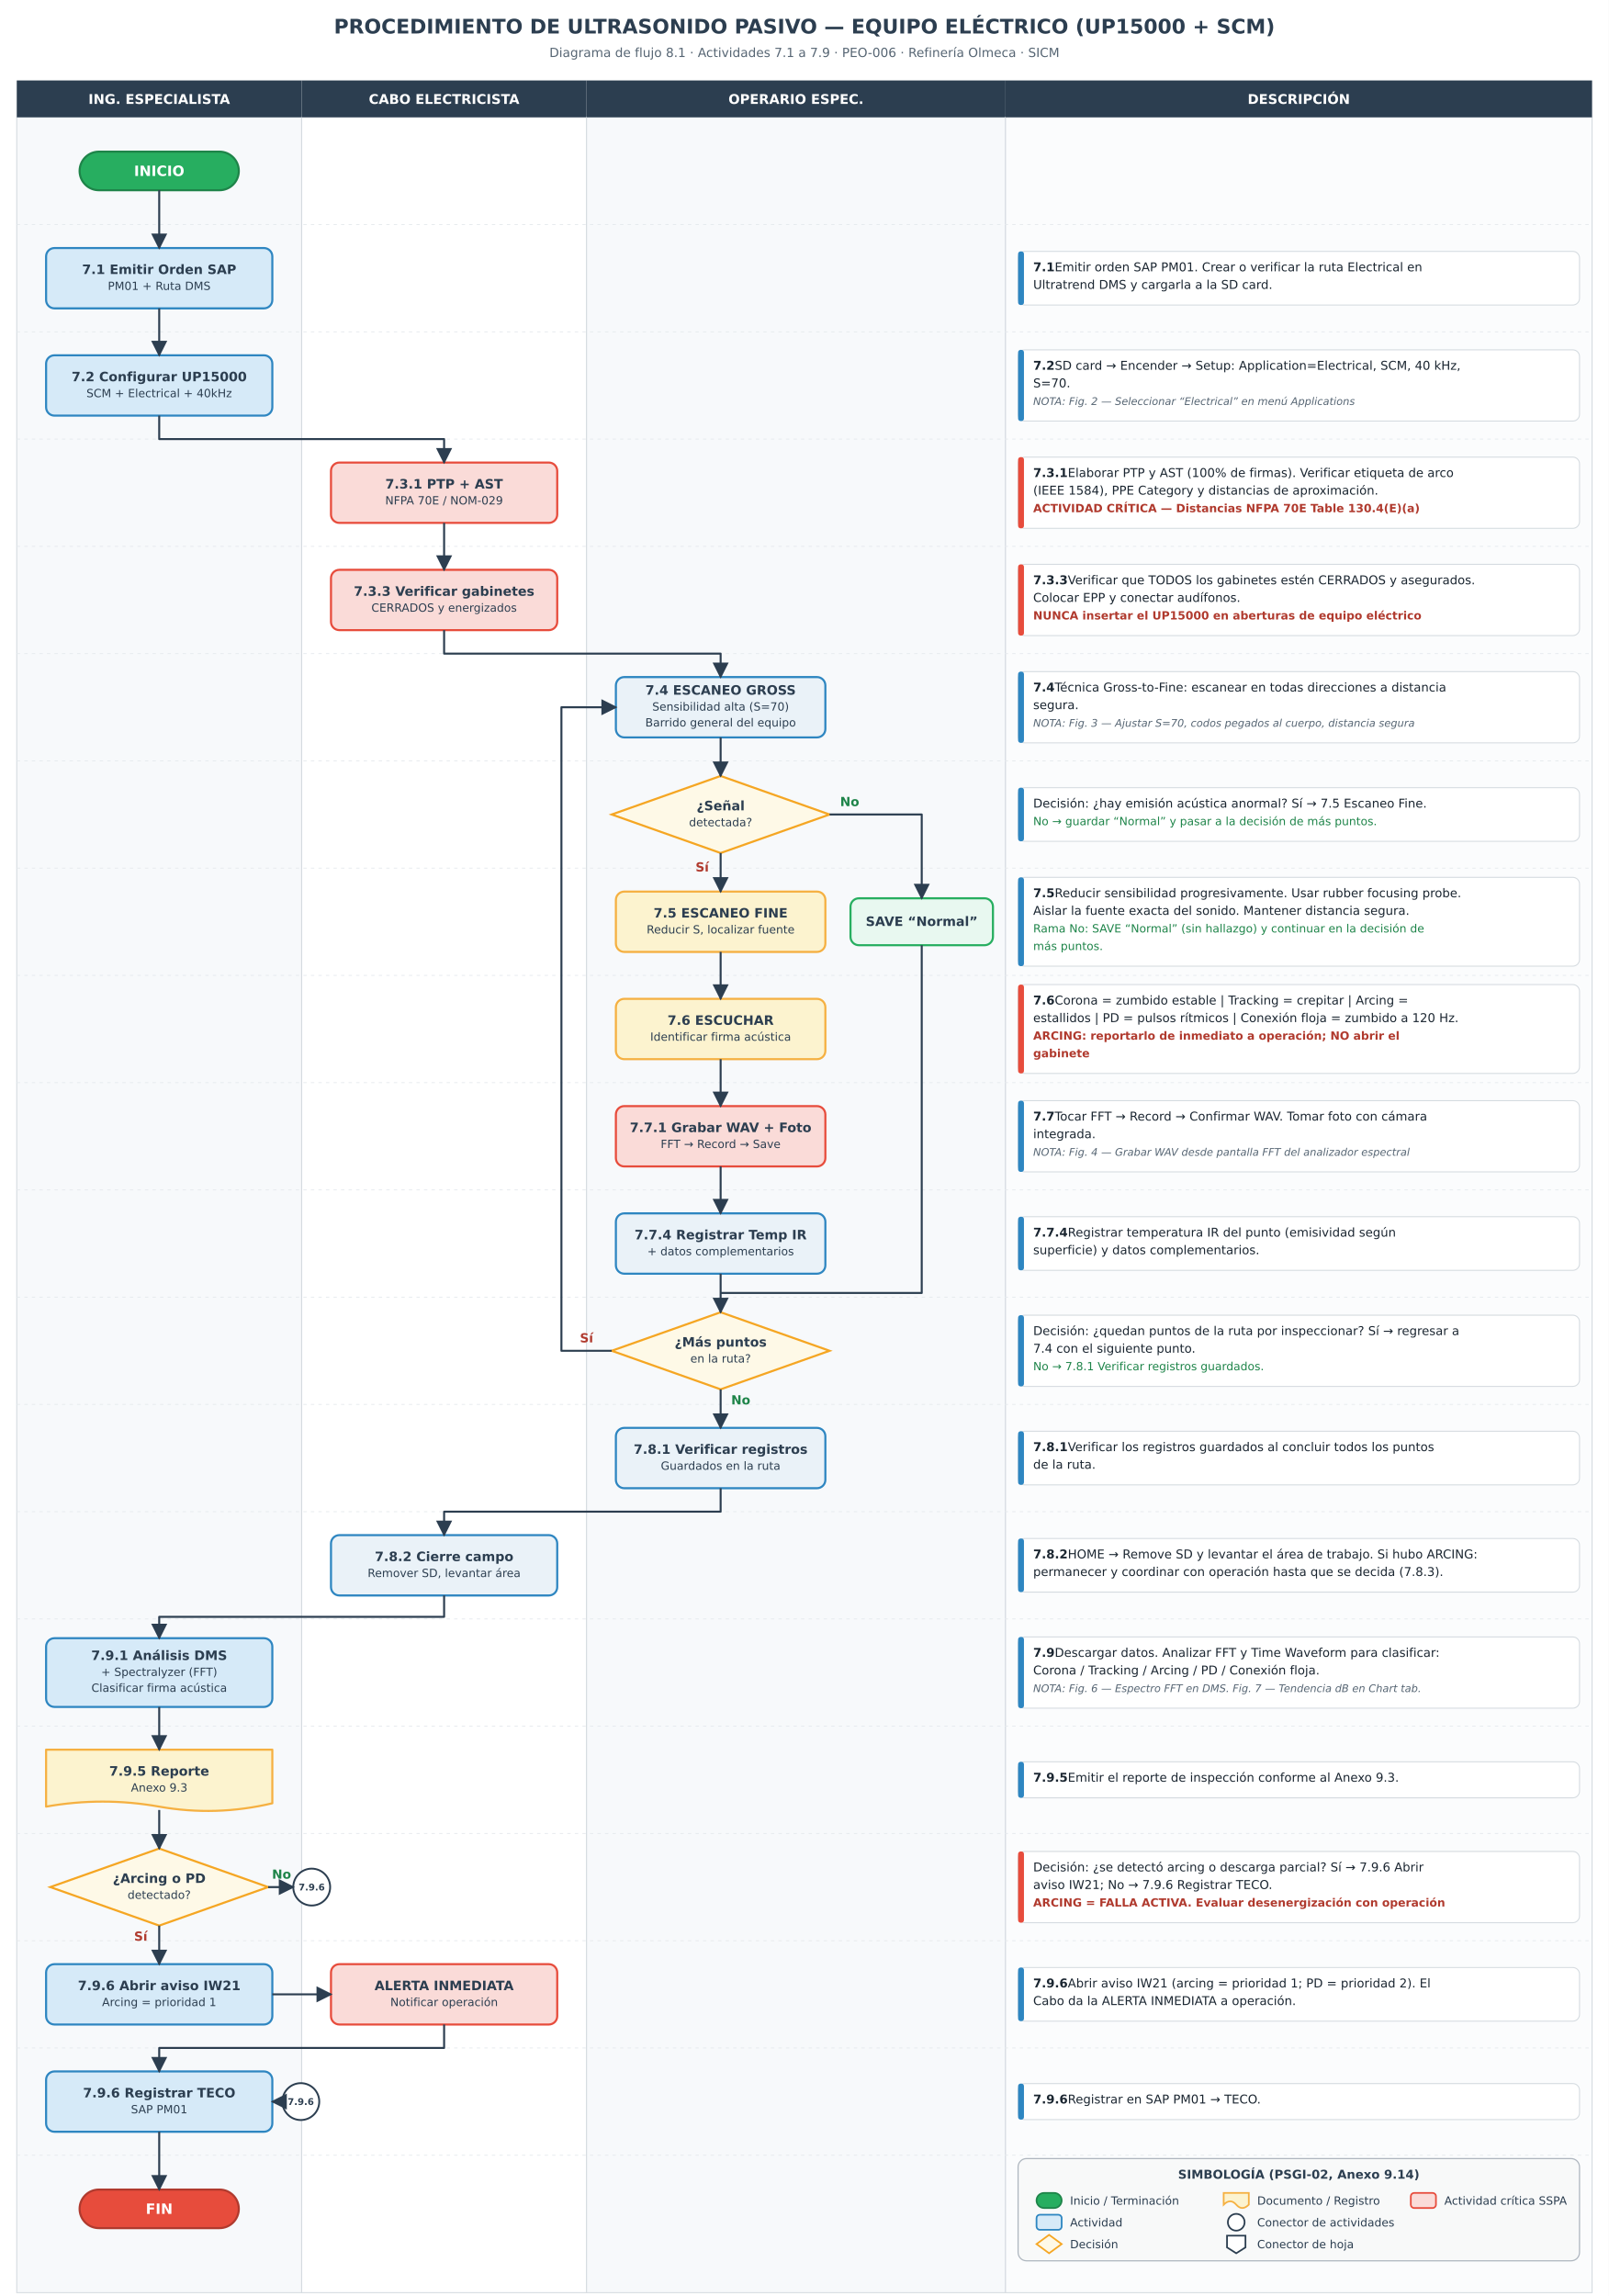
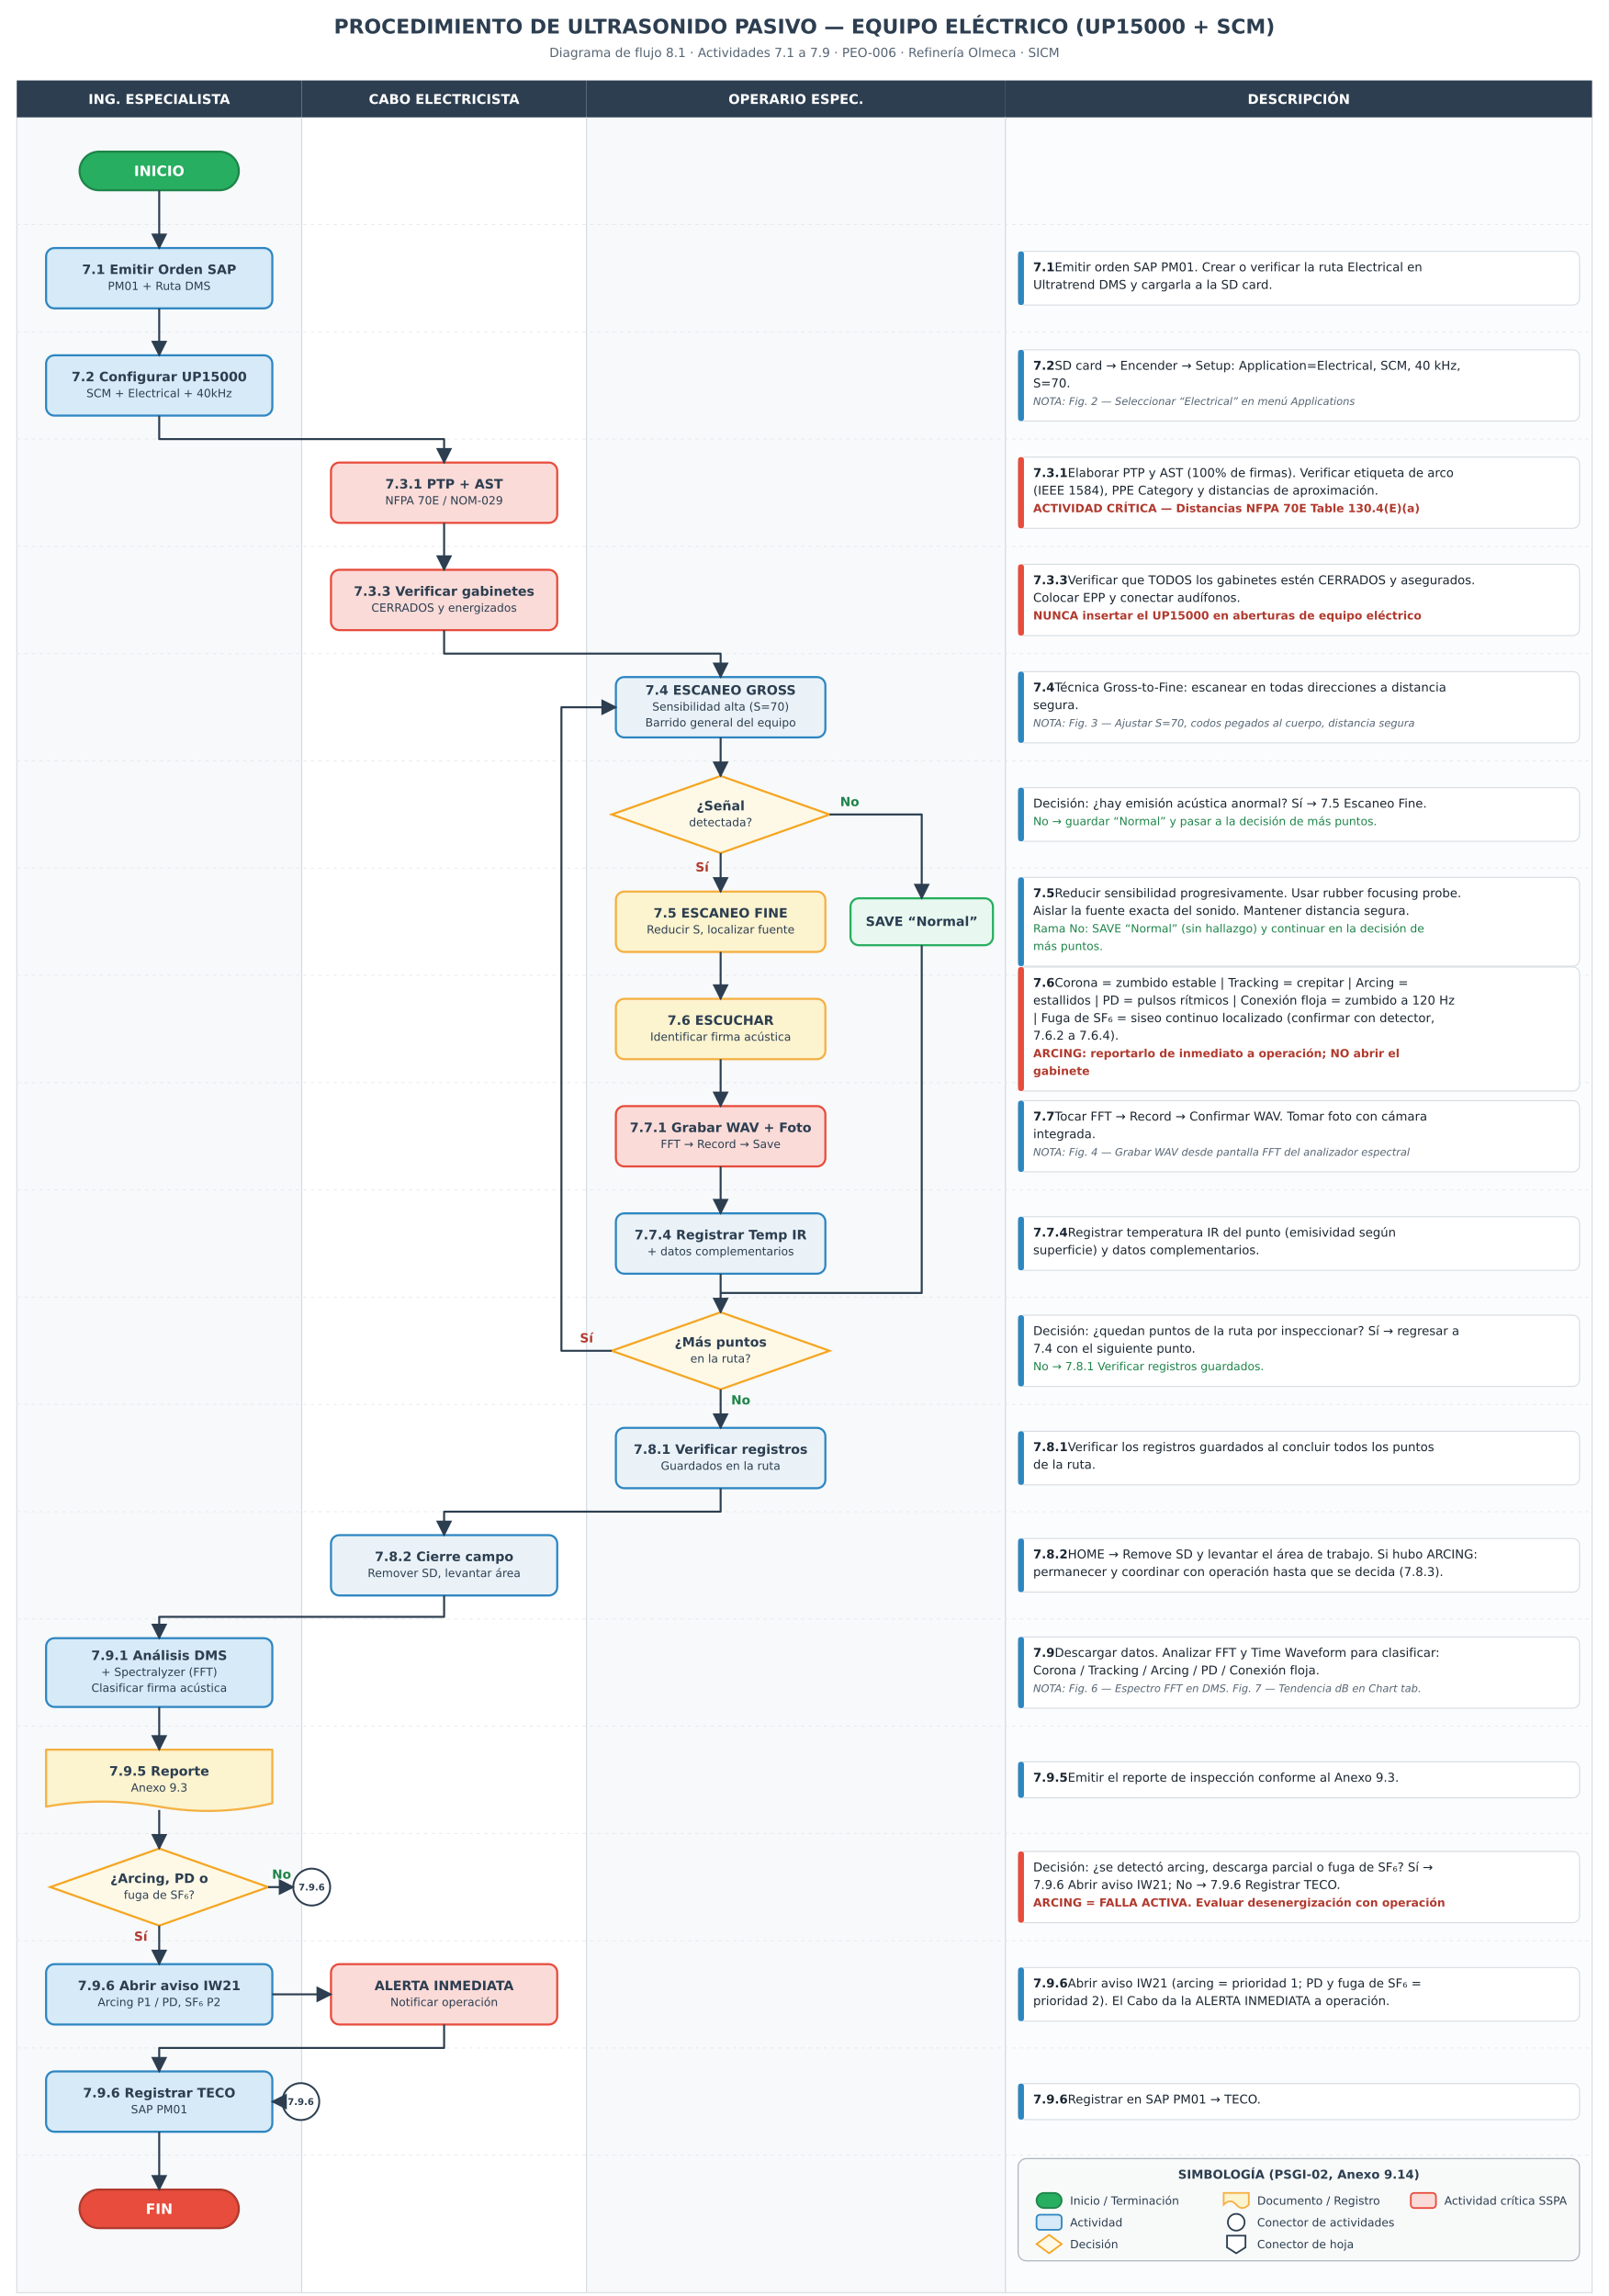
<svg xmlns="http://www.w3.org/2000/svg" width="1920" height="2740" viewBox="0 0 1920 2740" font-family="DejaVu Sans, Liberation Sans, Arial, sans-serif">
  <defs>
    <marker id="ah" viewBox="0 0 10 10" refX="9" refY="5" markerWidth="8" markerHeight="8" orient="auto-start-reverse">
      <path d="M0,0 L10,5 L0,10 z" fill="#2c3e50" />
    </marker>
    <clipPath id="cl">
      <rect x="0" y="140" width="1920" height="2560" />
    </clipPath>
  </defs>
  <rect width="1920" height="2740" fill="#ffffff" />
  <text x="960.0" y="40" font-size="24" font-weight="bold" fill="#2c3e50" text-anchor="middle">PROCEDIMIENTO DE ULTRASONIDO PASIVO — EQUIPO ELÉCTRICO (UP15000 + SCM)</text>
  <text x="960.0" y="68" font-size="15" fill="#566573" text-anchor="middle">Diagrama de flujo 8.1 · Actividades 7.1 a 7.9 · PEO-006 · Refinería Olmeca · SICM</text>
  <rect x="20" y="140" width="340" height="2596" fill="#f7f9fb" stroke="#d5dbe0" stroke-width="1.2" />
  <rect x="20" y="96" width="340" height="44" fill="#2c3e50" />
  <text x="190.0" y="124" font-size="16" font-weight="bold" fill="#fff" text-anchor="middle">ING. ESPECIALISTA</text>
  <rect x="360" y="140" width="340" height="2596" fill="#ffffff" stroke="#d5dbe0" stroke-width="1.2" />
  <rect x="360" y="96" width="340" height="44" fill="#2c3e50" />
  <text x="530.0" y="124" font-size="16" font-weight="bold" fill="#fff" text-anchor="middle">CABO ELECTRICISTA</text>
  <rect x="700" y="140" width="500" height="2596" fill="#f7f9fb" stroke="#d5dbe0" stroke-width="1.2" />
  <rect x="700" y="96" width="500" height="44" fill="#2c3e50" />
  <text x="950.0" y="124" font-size="16" font-weight="bold" fill="#fff" text-anchor="middle">OPERARIO ESPEC.</text>
  <rect x="1200" y="140" width="700" height="2596" fill="#fbfcfd" stroke="#d5dbe0" stroke-width="1.2" />
  <rect x="1200" y="96" width="700" height="44" fill="#2c3e50" />
  <text x="1550.0" y="124" font-size="16" font-weight="bold" fill="#fff" text-anchor="middle">DESCRIPCIÓN</text>
  <line x1="20" y1="268" x2="1900" y2="268" stroke="#e5e9ed" stroke-width="1" stroke-dasharray="4 5" />
  <line x1="20" y1="396" x2="1900" y2="396" stroke="#e5e9ed" stroke-width="1" stroke-dasharray="4 5" />
  <line x1="20" y1="524" x2="1900" y2="524" stroke="#e5e9ed" stroke-width="1" stroke-dasharray="4 5" />
  <line x1="20" y1="652" x2="1900" y2="652" stroke="#e5e9ed" stroke-width="1" stroke-dasharray="4 5" />
  <line x1="20" y1="780" x2="1900" y2="780" stroke="#e5e9ed" stroke-width="1" stroke-dasharray="4 5" />
  <line x1="20" y1="908" x2="1900" y2="908" stroke="#e5e9ed" stroke-width="1" stroke-dasharray="4 5" />
  <line x1="20" y1="1036" x2="1900" y2="1036" stroke="#e5e9ed" stroke-width="1" stroke-dasharray="4 5" />
  <line x1="20" y1="1164" x2="1900" y2="1164" stroke="#e5e9ed" stroke-width="1" stroke-dasharray="4 5" />
  <line x1="20" y1="1292" x2="1900" y2="1292" stroke="#e5e9ed" stroke-width="1" stroke-dasharray="4 5" />
  <line x1="20" y1="1420" x2="1900" y2="1420" stroke="#e5e9ed" stroke-width="1" stroke-dasharray="4 5" />
  <line x1="20" y1="1548" x2="1900" y2="1548" stroke="#e5e9ed" stroke-width="1" stroke-dasharray="4 5" />
  <line x1="20" y1="1676" x2="1900" y2="1676" stroke="#e5e9ed" stroke-width="1" stroke-dasharray="4 5" />
  <line x1="20" y1="1804" x2="1900" y2="1804" stroke="#e5e9ed" stroke-width="1" stroke-dasharray="4 5" />
  <line x1="20" y1="1932" x2="1900" y2="1932" stroke="#e5e9ed" stroke-width="1" stroke-dasharray="4 5" />
  <line x1="20" y1="2060" x2="1900" y2="2060" stroke="#e5e9ed" stroke-width="1" stroke-dasharray="4 5" />
  <line x1="20" y1="2188" x2="1900" y2="2188" stroke="#e5e9ed" stroke-width="1" stroke-dasharray="4 5" />
  <line x1="20" y1="2316" x2="1900" y2="2316" stroke="#e5e9ed" stroke-width="1" stroke-dasharray="4 5" />
  <line x1="20" y1="2444" x2="1900" y2="2444" stroke="#e5e9ed" stroke-width="1" stroke-dasharray="4 5" />
  <line x1="20" y1="2572" x2="1900" y2="2572" stroke="#e5e9ed" stroke-width="1" stroke-dasharray="4 5" />
  <g clip-path="url(#cl)">
    <g transform="translate(0,0)">
      <rect x="95.0" y="181.0" width="190" height="46" rx="23" fill="#27ae60" stroke="#1e8449" stroke-width="2.5" />
      <text x="190" y="210" font-size="17" font-weight="bold" fill="#fff" text-anchor="middle" font-style="normal">INICIO</text>
      <rect x="55.0" y="296.0" width="270" height="72" rx="10" fill="#d6eaf8" stroke="#2e86c1" stroke-width="2.5" />
      <text x="190" y="327" font-size="15.5" font-weight="bold" fill="#2c3e50" text-anchor="middle" font-style="normal">7.1 Emitir Orden SAP</text>
      <text x="190" y="346" font-size="13.5" font-weight="normal" fill="#2c3e50" text-anchor="middle" font-style="normal">PM01 + Ruta DMS</text>
      <rect x="55.0" y="424.0" width="270" height="72" rx="10" fill="#d6eaf8" stroke="#2e86c1" stroke-width="2.5" />
      <text x="190" y="455" font-size="15.5" font-weight="bold" fill="#2c3e50" text-anchor="middle" font-style="normal">7.2 Configurar UP15000</text>
      <text x="190" y="474" font-size="13.5" font-weight="normal" fill="#2c3e50" text-anchor="middle" font-style="normal">SCM + Electrical + 40kHz</text>
      <rect x="395.0" y="552.0" width="270" height="72" rx="10" fill="#fadbd8" stroke="#e74c3c" stroke-width="2.5" />
      <text x="530" y="583" font-size="15.5" font-weight="bold" fill="#2c3e50" text-anchor="middle" font-style="normal">7.3.1 PTP + AST</text>
      <text x="530" y="602" font-size="13.5" font-weight="normal" fill="#2c3e50" text-anchor="middle" font-style="normal">NFPA 70E / NOM-029</text>
      <rect x="395.0" y="680.0" width="270" height="72" rx="10" fill="#fadbd8" stroke="#e74c3c" stroke-width="2.5" />
      <text x="530" y="711" font-size="15.5" font-weight="bold" fill="#2c3e50" text-anchor="middle" font-style="normal">7.3.3 Verificar gabinetes</text>
      <text x="530" y="730" font-size="13.5" font-weight="normal" fill="#2c3e50" text-anchor="middle" font-style="normal">CERRADOS y energizados</text>
      <rect x="735.0" y="808.0" width="250" height="72" rx="10" fill="#eaf2f8" stroke="#2e86c1" stroke-width="2.5" />
      <text x="860" y="829" font-size="15.5" font-weight="bold" fill="#2c3e50" text-anchor="middle" font-style="normal">7.4 ESCANEO GROSS</text>
      <text x="860" y="848" font-size="13.5" font-weight="normal" fill="#2c3e50" text-anchor="middle" font-style="normal">Sensibilidad alta (S=70)</text>
      <text x="860" y="867" font-size="13.5" font-weight="normal" fill="#2c3e50" text-anchor="middle" font-style="normal">Barrido general del equipo</text>
      <polygon points="860,926.0 990.0,972 860,1018.0 730.0,972" fill="#fef9e7" stroke="#f5a623" stroke-width="2.5" />
      <text x="860" y="967" font-size="15.5" font-weight="bold" fill="#2c3e50" text-anchor="middle" font-style="normal">¿Señal</text>
      <text x="860" y="986" font-size="13.5" font-weight="normal" fill="#2c3e50" text-anchor="middle" font-style="normal">detectada?</text>
      <rect x="735.0" y="1064.0" width="250" height="72" rx="10" fill="#fcf3cf" stroke="#f5b041" stroke-width="2.5" />
      <text x="860" y="1095" font-size="15.5" font-weight="bold" fill="#2c3e50" text-anchor="middle" font-style="normal">7.5 ESCANEO FINE</text>
      <text x="860" y="1114" font-size="13.5" font-weight="normal" fill="#2c3e50" text-anchor="middle" font-style="normal">Reducir S, localizar fuente</text>
      <rect x="1015.0" y="1072.0" width="170" height="56" rx="10" fill="#e8f8f0" stroke="#27ae60" stroke-width="2.5" />
      <text x="1100" y="1105" font-size="15.5" font-weight="bold" fill="#2c3e50" text-anchor="middle" font-style="normal">SAVE “Normal”</text>
      <rect x="735.0" y="1192.0" width="250" height="72" rx="10" fill="#fcf3cf" stroke="#f5b041" stroke-width="2.5" />
      <text x="860" y="1223" font-size="15.5" font-weight="bold" fill="#2c3e50" text-anchor="middle" font-style="normal">7.6 ESCUCHAR</text>
      <text x="860" y="1242" font-size="13.5" font-weight="normal" fill="#2c3e50" text-anchor="middle" font-style="normal">Identificar firma acústica</text>
      <rect x="735.0" y="1320.0" width="250" height="72" rx="10" fill="#fadbd8" stroke="#e74c3c" stroke-width="2.5" />
      <text x="860" y="1351" font-size="15.5" font-weight="bold" fill="#2c3e50" text-anchor="middle" font-style="normal">7.7.1 Grabar WAV + Foto</text>
      <text x="860" y="1370" font-size="13.5" font-weight="normal" fill="#2c3e50" text-anchor="middle" font-style="normal">FFT → Record → Save</text>
      <rect x="735.0" y="1448.0" width="250" height="72" rx="10" fill="#eaf2f8" stroke="#2e86c1" stroke-width="2.5" />
      <text x="860" y="1479" font-size="15.5" font-weight="bold" fill="#2c3e50" text-anchor="middle" font-style="normal">7.7.4 Registrar Temp IR</text>
      <text x="860" y="1498" font-size="13.5" font-weight="normal" fill="#2c3e50" text-anchor="middle" font-style="normal">+ datos complementarios</text>
      <polygon points="860,1566.0 990.0,1612 860,1658.0 730.0,1612" fill="#fef9e7" stroke="#f5a623" stroke-width="2.5" />
      <text x="860" y="1607" font-size="15.5" font-weight="bold" fill="#2c3e50" text-anchor="middle" font-style="normal">¿Más puntos</text>
      <text x="860" y="1626" font-size="13.5" font-weight="normal" fill="#2c3e50" text-anchor="middle" font-style="normal">en la ruta?</text>
      <rect x="735.0" y="1704.0" width="250" height="72" rx="10" fill="#eaf2f8" stroke="#2e86c1" stroke-width="2.5" />
      <text x="860" y="1735" font-size="15.5" font-weight="bold" fill="#2c3e50" text-anchor="middle" font-style="normal">7.8.1 Verificar registros</text>
      <text x="860" y="1754" font-size="13.5" font-weight="normal" fill="#2c3e50" text-anchor="middle" font-style="normal">Guardados en la ruta</text>
      <rect x="395.0" y="1832.0" width="270" height="72" rx="10" fill="#eaf2f8" stroke="#2e86c1" stroke-width="2.5" />
      <text x="530" y="1863" font-size="15.5" font-weight="bold" fill="#2c3e50" text-anchor="middle" font-style="normal">7.8.2 Cierre campo</text>
      <text x="530" y="1882" font-size="13.5" font-weight="normal" fill="#2c3e50" text-anchor="middle" font-style="normal">Remover SD, levantar área</text>
      <rect x="55.0" y="1955.0" width="270" height="82" rx="10" fill="#d6eaf8" stroke="#2e86c1" stroke-width="2.5" />
      <text x="190" y="1981" font-size="15.5" font-weight="bold" fill="#2c3e50" text-anchor="middle" font-style="normal">7.9.1 Análisis DMS</text>
      <text x="190" y="2000" font-size="13.5" font-weight="normal" fill="#2c3e50" text-anchor="middle" font-style="normal">+ Spectralyzer (FFT)</text>
      <text x="190" y="2019" font-size="13.5" font-weight="normal" fill="#2c3e50" text-anchor="middle" font-style="normal">Clasificar firma acústica</text>
      <path d="M55.0,2088.0 H325.0 V2152.0 Q257.5,2168.0 190,2156.0 T55.0,2156.0 Z" fill="#fcf3cf" stroke="#f5b041" stroke-width="2.5" stroke-linejoin="round" />
      <text x="190" y="2119" font-size="15.5" font-weight="bold" fill="#2c3e50" text-anchor="middle" font-style="normal">7.9.5 Reporte</text>
      <text x="190" y="2138" font-size="13.5" font-weight="normal" fill="#2c3e50" text-anchor="middle" font-style="normal">Anexo 9.3</text>
      <polygon points="190,2206.0 320.0,2252 190,2298.0 60.0,2252" fill="#fef9e7" stroke="#f5a623" stroke-width="2.5" />
-       <text x="190" y="2247" font-size="15.5" font-weight="bold" fill="#2c3e50" text-anchor="middle" font-style="normal">¿Arcing o PD</text>
-       <text x="190" y="2266" font-size="13.5" font-weight="normal" fill="#2c3e50" text-anchor="middle" font-style="normal">detectado?</text>
+       <text x="190" y="2247" font-size="15.5" font-weight="bold" fill="#2c3e50" text-anchor="middle" font-style="normal">¿Arcing, PD o</text>
+       <text x="190" y="2266" font-size="13.5" font-weight="normal" fill="#2c3e50" text-anchor="middle" font-style="normal">fuga de SF₆?</text>
      <rect x="55.0" y="2344.0" width="270" height="72" rx="10" fill="#d6eaf8" stroke="#2e86c1" stroke-width="2.5" />
      <text x="190" y="2375" font-size="15.5" font-weight="bold" fill="#2c3e50" text-anchor="middle" font-style="normal">7.9.6 Abrir aviso IW21</text>
-       <text x="190" y="2394" font-size="13.5" font-weight="normal" fill="#2c3e50" text-anchor="middle" font-style="normal">Arcing = prioridad 1</text>
+       <text x="190" y="2394" font-size="13.5" font-weight="normal" fill="#2c3e50" text-anchor="middle" font-style="normal">Arcing P1 / PD, SF₆ P2</text>
      <rect x="395.0" y="2344.0" width="270" height="72" rx="10" fill="#fadbd8" stroke="#e74c3c" stroke-width="2.5" />
      <text x="530" y="2375" font-size="15.5" font-weight="bold" fill="#2c3e50" text-anchor="middle" font-style="normal">ALERTA INMEDIATA</text>
      <text x="530" y="2394" font-size="13.5" font-weight="normal" fill="#2c3e50" text-anchor="middle" font-style="normal">Notificar operación</text>
      <rect x="55.0" y="2472.0" width="270" height="72" rx="10" fill="#d6eaf8" stroke="#2e86c1" stroke-width="2.5" />
      <text x="190" y="2503" font-size="15.5" font-weight="bold" fill="#2c3e50" text-anchor="middle" font-style="normal">7.9.6 Registrar TECO</text>
      <text x="190" y="2522" font-size="13.5" font-weight="normal" fill="#2c3e50" text-anchor="middle" font-style="normal">SAP PM01</text>
      <rect x="95.0" y="2613.0" width="190" height="46" rx="23" fill="#e74c3c" stroke="#b03a2e" stroke-width="2.5" />
      <text x="190" y="2642" font-size="17" font-weight="bold" fill="#fff" text-anchor="middle" font-style="normal">FIN</text>
      <circle cx="372.0" cy="2252" r="22" fill="#fff" stroke="#2c3e50" stroke-width="2.2" />
      <text x="372.0" y="2256" font-size="11" font-weight="bold" fill="#2c3e50" text-anchor="middle" font-style="normal">7.9.6</text>
      <circle cx="359.0" cy="2508" r="22" fill="#fff" stroke="#2c3e50" stroke-width="2.2" />
      <text x="359.0" y="2512" font-size="11" font-weight="bold" fill="#2c3e50" text-anchor="middle" font-style="normal">7.9.6</text>
      <path d="M190,227.0 V296.0" fill="none" stroke="#2c3e50" stroke-width="2.4" marker-end="url(#ah)" stroke-linejoin="round" />
      <path d="M190,368.0 V424.0" fill="none" stroke="#2c3e50" stroke-width="2.4" marker-end="url(#ah)" stroke-linejoin="round" />
      <path d="M190,496.0 V524.0 H530 V552.0" fill="none" stroke="#2c3e50" stroke-width="2.4" marker-end="url(#ah)" stroke-linejoin="round" />
      <path d="M530,624.0 V680.0" fill="none" stroke="#2c3e50" stroke-width="2.4" marker-end="url(#ah)" stroke-linejoin="round" />
      <path d="M530,752.0 V780.0 H860 V808.0" fill="none" stroke="#2c3e50" stroke-width="2.4" marker-end="url(#ah)" stroke-linejoin="round" />
      <path d="M860,880.0 V926.0" fill="none" stroke="#2c3e50" stroke-width="2.4" marker-end="url(#ah)" stroke-linejoin="round" />
      <path d="M860,1018.0 V1064.0" fill="none" stroke="#2c3e50" stroke-width="2.4" marker-end="url(#ah)" stroke-linejoin="round" />
      <text x="838" y="1040.0" font-size="15" font-weight="bold" fill="#b03a2e" text-anchor="middle" font-style="normal">Sí</text>
      <path d="M990.0,972 H1100 V1072.0" fill="none" stroke="#2c3e50" stroke-width="2.4" marker-end="url(#ah)" stroke-linejoin="round" />
      <text x="1014.0" y="962" font-size="15" font-weight="bold" fill="#1e8449" text-anchor="middle" font-style="normal">No</text>
      <path d="M860,1136.0 V1192.0" fill="none" stroke="#2c3e50" stroke-width="2.4" marker-end="url(#ah)" stroke-linejoin="round" />
      <path d="M860,1264.0 V1320.0" fill="none" stroke="#2c3e50" stroke-width="2.4" marker-end="url(#ah)" stroke-linejoin="round" />
      <path d="M860,1392.0 V1448.0" fill="none" stroke="#2c3e50" stroke-width="2.4" marker-end="url(#ah)" stroke-linejoin="round" />
      <path d="M860,1520.0 V1566.0" fill="none" stroke="#2c3e50" stroke-width="2.4" marker-end="url(#ah)" stroke-linejoin="round" />
      <path d="M1100,1128.0 V1543.0 H860" fill="none" stroke="#2c3e50" stroke-width="2.4" stroke-linejoin="round" />
      <path d="M730.0,1612 H670 V844 H735.0" fill="none" stroke="#2c3e50" stroke-width="2.4" marker-end="url(#ah)" stroke-linejoin="round" />
      <text x="700.0" y="1602" font-size="15" font-weight="bold" fill="#b03a2e" text-anchor="middle" font-style="normal">Sí</text>
      <path d="M860,1658.0 V1704.0" fill="none" stroke="#2c3e50" stroke-width="2.4" marker-end="url(#ah)" stroke-linejoin="round" />
      <text x="884" y="1676.0" font-size="15" font-weight="bold" fill="#1e8449" text-anchor="middle" font-style="normal">No</text>
      <path d="M860,1776.0 V1804.0 H530 V1832.0" fill="none" stroke="#2c3e50" stroke-width="2.4" marker-end="url(#ah)" stroke-linejoin="round" />
      <path d="M530,1904.0 V1929.5 H190 V1955.0" fill="none" stroke="#2c3e50" stroke-width="2.4" marker-end="url(#ah)" stroke-linejoin="round" />
      <path d="M190,2037.0 V2088.0" fill="none" stroke="#2c3e50" stroke-width="2.4" marker-end="url(#ah)" stroke-linejoin="round" />
      <path d="M190,2160.0 V2206.0" fill="none" stroke="#2c3e50" stroke-width="2.4" marker-end="url(#ah)" stroke-linejoin="round" />
      <path d="M190,2298.0 V2344.0" fill="none" stroke="#2c3e50" stroke-width="2.4" marker-end="url(#ah)" stroke-linejoin="round" />
      <text x="168" y="2316.0" font-size="15" font-weight="bold" fill="#b03a2e" text-anchor="middle" font-style="normal">Sí</text>
      <path d="M325.0,2380 H395.0" fill="none" stroke="#2c3e50" stroke-width="2.4" marker-end="url(#ah)" stroke-linejoin="round" />
      <path d="M530,2416.0 V2444.0 H190 V2472.0" fill="none" stroke="#2c3e50" stroke-width="2.4" marker-end="url(#ah)" stroke-linejoin="round" />
      <path d="M320.0,2252 H350.0" fill="none" stroke="#2c3e50" stroke-width="2.4" marker-end="url(#ah)" stroke-linejoin="round" />
      <text x="336.0" y="2242" font-size="15" font-weight="bold" fill="#1e8449" text-anchor="middle" font-style="normal">No</text>
      <path d="M337.0,2508 H325.0" fill="none" stroke="#2c3e50" stroke-width="2.4" marker-end="url(#ah)" stroke-linejoin="round" />
      <path d="M190,2544.0 V2613.0" fill="none" stroke="#2c3e50" stroke-width="2.4" marker-end="url(#ah)" stroke-linejoin="round" />
      <rect x="1215" y="300.0" width="670" height="64" rx="8" fill="#ffffff" stroke="#d5dbe0" stroke-width="1.2" />
      <rect x="1215" y="300.0" width="7" height="64" rx="3" fill="#2e86c1" />
      <text x="1233" y="323.75" font-size="14.5" fill="#1b2631">
        <tspan font-weight="bold">7.1  </tspan>Emitir orden SAP PM01. Crear o verificar la ruta Electrical en</text>
      <text x="1233" y="344.75" font-size="14.5" font-weight="normal" fill="#1b2631" text-anchor="start" font-style="normal">Ultratrend DMS y cargarla a la SD card.</text>
      <rect x="1215" y="417.5" width="670" height="85" rx="8" fill="#ffffff" stroke="#d5dbe0" stroke-width="1.2" />
      <rect x="1215" y="417.5" width="7" height="85" rx="3" fill="#2e86c1" />
      <text x="1233" y="441.25" font-size="14.5" fill="#1b2631">
        <tspan font-weight="bold">7.2  </tspan>SD card → Encender → Setup: Application=Electrical, SCM, 40 kHz,</text>
      <text x="1233" y="462.25" font-size="14.5" font-weight="normal" fill="#1b2631" text-anchor="start" font-style="normal">S=70.</text>
      <text x="1233" y="483.25" font-size="12.5" font-weight="normal" fill="#566573" text-anchor="start" font-style="italic">NOTA: Fig. 2 — Seleccionar “Electrical” en menú Applications</text>
      <rect x="1215" y="545.5" width="670" height="85" rx="8" fill="#ffffff" stroke="#d5dbe0" stroke-width="1.2" />
      <rect x="1215" y="545.5" width="7" height="85" rx="3" fill="#e74c3c" />
      <text x="1233" y="569.25" font-size="14.5" fill="#1b2631">
        <tspan font-weight="bold">7.3.1  </tspan>Elaborar PTP y AST (100% de firmas). Verificar etiqueta de arco</text>
      <text x="1233" y="590.25" font-size="14.5" font-weight="normal" fill="#1b2631" text-anchor="start" font-style="normal">(IEEE 1584), PPE Category y distancias de aproximación.</text>
      <text x="1233" y="611.25" font-size="13.5" font-weight="bold" fill="#b03a2e" text-anchor="start" font-style="normal">ACTIVIDAD CRÍTICA — Distancias NFPA 70E Table 130.4(E)(a)</text>
      <rect x="1215" y="673.5" width="670" height="85" rx="8" fill="#ffffff" stroke="#d5dbe0" stroke-width="1.2" />
      <rect x="1215" y="673.5" width="7" height="85" rx="3" fill="#e74c3c" />
      <text x="1233" y="697.25" font-size="14.5" fill="#1b2631">
        <tspan font-weight="bold">7.3.3  </tspan>Verificar que TODOS los gabinetes estén CERRADOS y asegurados.</text>
      <text x="1233" y="718.25" font-size="14.5" font-weight="normal" fill="#1b2631" text-anchor="start" font-style="normal">Colocar EPP y conectar audífonos.</text>
      <text x="1233" y="739.25" font-size="13.5" font-weight="bold" fill="#b03a2e" text-anchor="start" font-style="normal">NUNCA insertar el UP15000 en aberturas de equipo eléctrico</text>
      <rect x="1215" y="801.5" width="670" height="85" rx="8" fill="#ffffff" stroke="#d5dbe0" stroke-width="1.2" />
      <rect x="1215" y="801.5" width="7" height="85" rx="3" fill="#2e86c1" />
      <text x="1233" y="825.25" font-size="14.5" fill="#1b2631">
        <tspan font-weight="bold">7.4  </tspan>Técnica Gross-to-Fine: escanear en todas direcciones a distancia</text>
      <text x="1233" y="846.25" font-size="14.5" font-weight="normal" fill="#1b2631" text-anchor="start" font-style="normal">segura.</text>
      <text x="1233" y="867.25" font-size="12.5" font-weight="normal" fill="#566573" text-anchor="start" font-style="italic">NOTA: Fig. 3 — Ajustar S=70, codos pegados al cuerpo, distancia segura</text>
      <rect x="1215" y="940.0" width="670" height="64" rx="8" fill="#ffffff" stroke="#d5dbe0" stroke-width="1.2" />
      <rect x="1215" y="940.0" width="7" height="64" rx="3" fill="#2e86c1" />
      <text x="1233" y="963.75" font-size="14.5" font-weight="normal" fill="#1b2631" text-anchor="start" font-style="normal">Decisión: ¿hay emisión acústica anormal? Sí → 7.5 Escaneo Fine.</text>
      <text x="1233" y="984.75" font-size="13.5" font-weight="normal" fill="#1e8449" text-anchor="start" font-style="normal">No → guardar “Normal” y pasar a la decisión de más puntos.</text>
      <rect x="1215" y="1047.0" width="670" height="106" rx="8" fill="#ffffff" stroke="#d5dbe0" stroke-width="1.2" />
      <rect x="1215" y="1047.0" width="7" height="106" rx="3" fill="#2e86c1" />
      <text x="1233" y="1070.75" font-size="14.5" fill="#1b2631">
        <tspan font-weight="bold">7.5  </tspan>Reducir sensibilidad progresivamente. Usar rubber focusing probe.</text>
      <text x="1233" y="1091.75" font-size="14.5" font-weight="normal" fill="#1b2631" text-anchor="start" font-style="normal">Aislar la fuente exacta del sonido. Mantener distancia segura.</text>
      <text x="1233" y="1112.75" font-size="13.5" font-weight="normal" fill="#1e8449" text-anchor="start" font-style="normal">Rama No: SAVE “Normal” (sin hallazgo) y continuar en la decisión de</text>
      <text x="1233" y="1133.75" font-size="13.5" font-weight="normal" fill="#1e8449" text-anchor="start" font-style="normal">más puntos.</text>
-       <rect x="1215" y="1175.0" width="670" height="106" rx="8" fill="#ffffff" stroke="#d5dbe0" stroke-width="1.2" />
-       <rect x="1215" y="1175.0" width="7" height="106" rx="3" fill="#e74c3c" />
-       <text x="1233" y="1198.75" font-size="14.5" fill="#1b2631">
+       <rect x="1215" y="1154.0" width="670" height="148" rx="8" fill="#ffffff" stroke="#d5dbe0" stroke-width="1.2" />
+       <rect x="1215" y="1154.0" width="7" height="148" rx="3" fill="#e74c3c" />
+       <text x="1233" y="1177.75" font-size="14.5" fill="#1b2631">
        <tspan font-weight="bold">7.6  </tspan>Corona = zumbido estable | Tracking = crepitar | Arcing =</text>
-       <text x="1233" y="1219.75" font-size="14.5" font-weight="normal" fill="#1b2631" text-anchor="start" font-style="normal">estallidos | PD = pulsos rítmicos | Conexión floja = zumbido a 120 Hz.</text>
-       <text x="1233" y="1240.75" font-size="13.5" font-weight="bold" fill="#b03a2e" text-anchor="start" font-style="normal">ARCING: reportarlo de inmediato a operación; NO abrir el</text>
-       <text x="1233" y="1261.75" font-size="13.5" font-weight="bold" fill="#b03a2e" text-anchor="start" font-style="normal">gabinete</text>
+       <text x="1233" y="1198.75" font-size="14.5" font-weight="normal" fill="#1b2631" text-anchor="start" font-style="normal">estallidos | PD = pulsos rítmicos | Conexión floja = zumbido a 120 Hz</text>
+       <text x="1233" y="1219.75" font-size="14.5" font-weight="normal" fill="#1b2631" text-anchor="start" font-style="normal">| Fuga de SF₆ = siseo continuo localizado (confirmar con detector,</text>
+       <text x="1233" y="1240.75" font-size="14.5" font-weight="normal" fill="#1b2631" text-anchor="start" font-style="normal">7.6.2 a 7.6.4).</text>
+       <text x="1233" y="1261.75" font-size="13.5" font-weight="bold" fill="#b03a2e" text-anchor="start" font-style="normal">ARCING: reportarlo de inmediato a operación; NO abrir el</text>
+       <text x="1233" y="1282.75" font-size="13.5" font-weight="bold" fill="#b03a2e" text-anchor="start" font-style="normal">gabinete</text>
      <rect x="1215" y="1313.5" width="670" height="85" rx="8" fill="#ffffff" stroke="#d5dbe0" stroke-width="1.2" />
      <rect x="1215" y="1313.5" width="7" height="85" rx="3" fill="#2e86c1" />
      <text x="1233" y="1337.25" font-size="14.5" fill="#1b2631">
        <tspan font-weight="bold">7.7  </tspan>Tocar FFT → Record → Confirmar WAV. Tomar foto con cámara</text>
      <text x="1233" y="1358.25" font-size="14.5" font-weight="normal" fill="#1b2631" text-anchor="start" font-style="normal">integrada.</text>
      <text x="1233" y="1379.25" font-size="12.5" font-weight="normal" fill="#566573" text-anchor="start" font-style="italic">NOTA: Fig. 4 — Grabar WAV desde pantalla FFT del analizador espectral</text>
      <rect x="1215" y="1452.0" width="670" height="64" rx="8" fill="#ffffff" stroke="#d5dbe0" stroke-width="1.2" />
      <rect x="1215" y="1452.0" width="7" height="64" rx="3" fill="#2e86c1" />
      <text x="1233" y="1475.75" font-size="14.5" fill="#1b2631">
        <tspan font-weight="bold">7.7.4  </tspan>Registrar temperatura IR del punto (emisividad según</text>
      <text x="1233" y="1496.75" font-size="14.5" font-weight="normal" fill="#1b2631" text-anchor="start" font-style="normal">superficie) y datos complementarios.</text>
      <rect x="1215" y="1569.5" width="670" height="85" rx="8" fill="#ffffff" stroke="#d5dbe0" stroke-width="1.2" />
      <rect x="1215" y="1569.5" width="7" height="85" rx="3" fill="#2e86c1" />
      <text x="1233" y="1593.25" font-size="14.5" font-weight="normal" fill="#1b2631" text-anchor="start" font-style="normal">Decisión: ¿quedan puntos de la ruta por inspeccionar? Sí → regresar a</text>
      <text x="1233" y="1614.25" font-size="14.5" font-weight="normal" fill="#1b2631" text-anchor="start" font-style="normal">7.4 con el siguiente punto.</text>
      <text x="1233" y="1635.25" font-size="13.5" font-weight="normal" fill="#1e8449" text-anchor="start" font-style="normal">No → 7.8.1 Verificar registros guardados.</text>
      <rect x="1215" y="1708.0" width="670" height="64" rx="8" fill="#ffffff" stroke="#d5dbe0" stroke-width="1.2" />
      <rect x="1215" y="1708.0" width="7" height="64" rx="3" fill="#2e86c1" />
      <text x="1233" y="1731.75" font-size="14.5" fill="#1b2631">
        <tspan font-weight="bold">7.8.1  </tspan>Verificar los registros guardados al concluir todos los puntos</text>
      <text x="1233" y="1752.75" font-size="14.5" font-weight="normal" fill="#1b2631" text-anchor="start" font-style="normal">de la ruta.</text>
      <rect x="1215" y="1836.0" width="670" height="64" rx="8" fill="#ffffff" stroke="#d5dbe0" stroke-width="1.2" />
      <rect x="1215" y="1836.0" width="7" height="64" rx="3" fill="#2e86c1" />
      <text x="1233" y="1859.75" font-size="14.5" fill="#1b2631">
        <tspan font-weight="bold">7.8.2  </tspan>HOME → Remove SD y levantar el área de trabajo. Si hubo ARCING:</text>
      <text x="1233" y="1880.75" font-size="14.5" font-weight="normal" fill="#1b2631" text-anchor="start" font-style="normal">permanecer y coordinar con operación hasta que se decida (7.8.3).</text>
      <rect x="1215" y="1953.5" width="670" height="85" rx="8" fill="#ffffff" stroke="#d5dbe0" stroke-width="1.2" />
      <rect x="1215" y="1953.5" width="7" height="85" rx="3" fill="#2e86c1" />
      <text x="1233" y="1977.25" font-size="14.5" fill="#1b2631">
        <tspan font-weight="bold">7.9  </tspan>Descargar datos. Analizar FFT y Time Waveform para clasificar:</text>
      <text x="1233" y="1998.25" font-size="14.5" font-weight="normal" fill="#1b2631" text-anchor="start" font-style="normal">Corona / Tracking / Arcing / PD / Conexión floja.</text>
      <text x="1233" y="2019.25" font-size="12.5" font-weight="normal" fill="#566573" text-anchor="start" font-style="italic">NOTA: Fig. 6 — Espectro FFT en DMS. Fig. 7 — Tendencia dB en Chart tab.</text>
      <rect x="1215" y="2102.5" width="670" height="43" rx="8" fill="#ffffff" stroke="#d5dbe0" stroke-width="1.2" />
      <rect x="1215" y="2102.5" width="7" height="43" rx="3" fill="#2e86c1" />
      <text x="1233" y="2126.25" font-size="14.5" fill="#1b2631">
        <tspan font-weight="bold">7.9.5  </tspan>Emitir el reporte de inspección conforme al Anexo 9.3.</text>
      <rect x="1215" y="2209.5" width="670" height="85" rx="8" fill="#ffffff" stroke="#d5dbe0" stroke-width="1.2" />
      <rect x="1215" y="2209.5" width="7" height="85" rx="3" fill="#e74c3c" />
-       <text x="1233" y="2233.25" font-size="14.5" font-weight="normal" fill="#1b2631" text-anchor="start" font-style="normal">Decisión: ¿se detectó arcing o descarga parcial? Sí → 7.9.6 Abrir</text>
-       <text x="1233" y="2254.25" font-size="14.5" font-weight="normal" fill="#1b2631" text-anchor="start" font-style="normal">aviso IW21; No → 7.9.6 Registrar TECO.</text>
+       <text x="1233" y="2233.25" font-size="14.5" font-weight="normal" fill="#1b2631" text-anchor="start" font-style="normal">Decisión: ¿se detectó arcing, descarga parcial o fuga de SF₆? Sí →</text>
+       <text x="1233" y="2254.25" font-size="14.5" font-weight="normal" fill="#1b2631" text-anchor="start" font-style="normal">7.9.6 Abrir aviso IW21; No → 7.9.6 Registrar TECO.</text>
      <text x="1233" y="2275.25" font-size="13.5" font-weight="bold" fill="#b03a2e" text-anchor="start" font-style="normal">ARCING = FALLA ACTIVA. Evaluar desenergización con operación</text>
      <rect x="1215" y="2348.0" width="670" height="64" rx="8" fill="#ffffff" stroke="#d5dbe0" stroke-width="1.2" />
      <rect x="1215" y="2348.0" width="7" height="64" rx="3" fill="#2e86c1" />
      <text x="1233" y="2371.75" font-size="14.5" fill="#1b2631">
-         <tspan font-weight="bold">7.9.6  </tspan>Abrir aviso IW21 (arcing = prioridad 1; PD = prioridad 2). El</text>
-       <text x="1233" y="2392.75" font-size="14.5" font-weight="normal" fill="#1b2631" text-anchor="start" font-style="normal">Cabo da la ALERTA INMEDIATA a operación.</text>
+         <tspan font-weight="bold">7.9.6  </tspan>Abrir aviso IW21 (arcing = prioridad 1; PD y fuga de SF₆ =</text>
+       <text x="1233" y="2392.75" font-size="14.5" font-weight="normal" fill="#1b2631" text-anchor="start" font-style="normal">prioridad 2). El Cabo da la ALERTA INMEDIATA a operación.</text>
      <rect x="1215" y="2486.5" width="670" height="43" rx="8" fill="#ffffff" stroke="#d5dbe0" stroke-width="1.2" />
      <rect x="1215" y="2486.5" width="7" height="43" rx="3" fill="#2e86c1" />
      <text x="1233" y="2510.25" font-size="14.5" fill="#1b2631">
        <tspan font-weight="bold">7.9.6  </tspan>Registrar en SAP PM01 → TECO.</text>
    </g>
  </g>
  <rect x="1215" y="2576" width="670" height="122" rx="10" fill="#f8f9f9" stroke="#aeb6bf" stroke-width="1.4" />
  <text x="1550.0" y="2600" font-size="14.5" font-weight="bold" fill="#2c3e50" text-anchor="middle">SIMBOLOGÍA (PSGI-02, Anexo 9.14)</text>
  <rect x="1237.0" y="2617" width="30" height="18" rx="9" fill="#27ae60" stroke="#1e8449" stroke-width="2" />
  <text x="1277.0" y="2631" font-size="13.5" fill="#2c3e50">Inicio / Terminación</text>
  <rect x="1237.0" y="2643" width="30" height="18" rx="4" fill="#d6eaf8" stroke="#2e86c1" stroke-width="2" />
  <text x="1277.0" y="2657" font-size="13.5" fill="#2c3e50">Actividad</text>
  <polygon points="1252.0,2667 1267.0,2678 1252.0,2689 1237.0,2678" fill="#fef9e7" stroke="#f5a623" stroke-width="2" />
  <text x="1277.0" y="2683" font-size="13.5" fill="#2c3e50">Decisión</text>
  <path d="M1460.333,2617 H1490.333 V2631 Q1482.333,2639 1475.333,2631 T1460.333,2631 Z" fill="#fcf3cf" stroke="#f5b041" stroke-width="2" />
  <text x="1500.333" y="2631" font-size="13.5" fill="#2c3e50">Documento / Registro</text>
  <circle cx="1475.333" cy="2652" r="10" fill="#fff" stroke="#2c3e50" stroke-width="2" />
  <text x="1500.333" y="2657" font-size="13.5" fill="#2c3e50">Conector de actividades</text>
  <path d="M1464.333,2668 H1486.333 V2682 L1475.333,2689 L1464.333,2682 Z" fill="#fff" stroke="#2c3e50" stroke-width="2" />
  <text x="1500.333" y="2683" font-size="13.5" fill="#2c3e50">Conector de hoja</text>
  <rect x="1683.667" y="2617" width="30" height="18" rx="4" fill="#fadbd8" stroke="#e74c3c" stroke-width="2" />
  <text x="1723.667" y="2631" font-size="13.5" fill="#2c3e50">Actividad crítica SSPA</text>
</svg>
